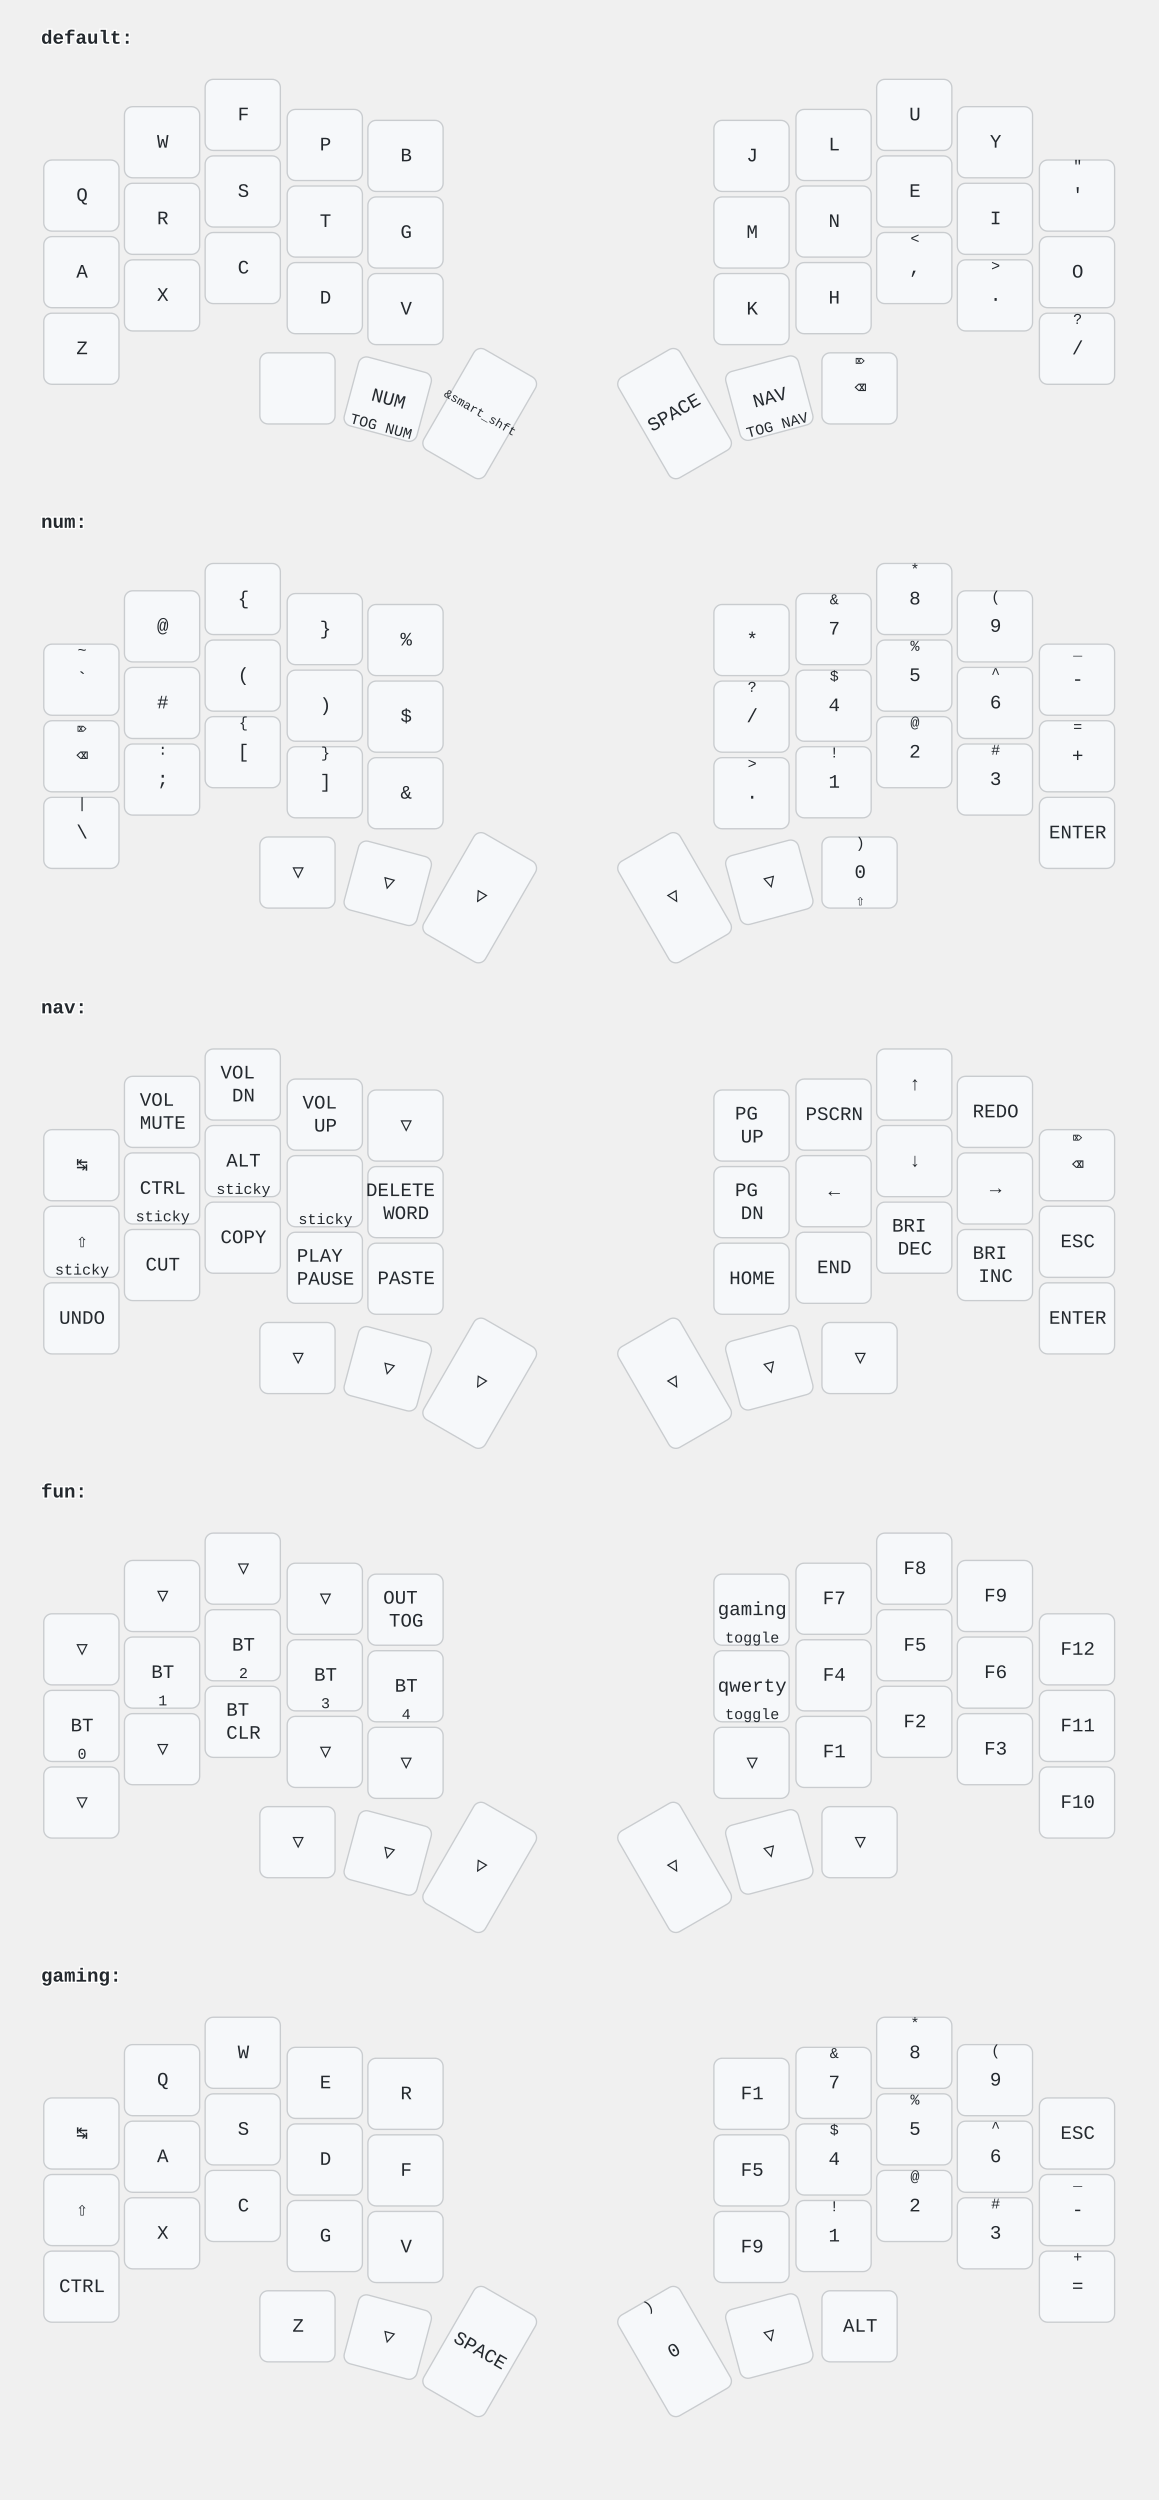
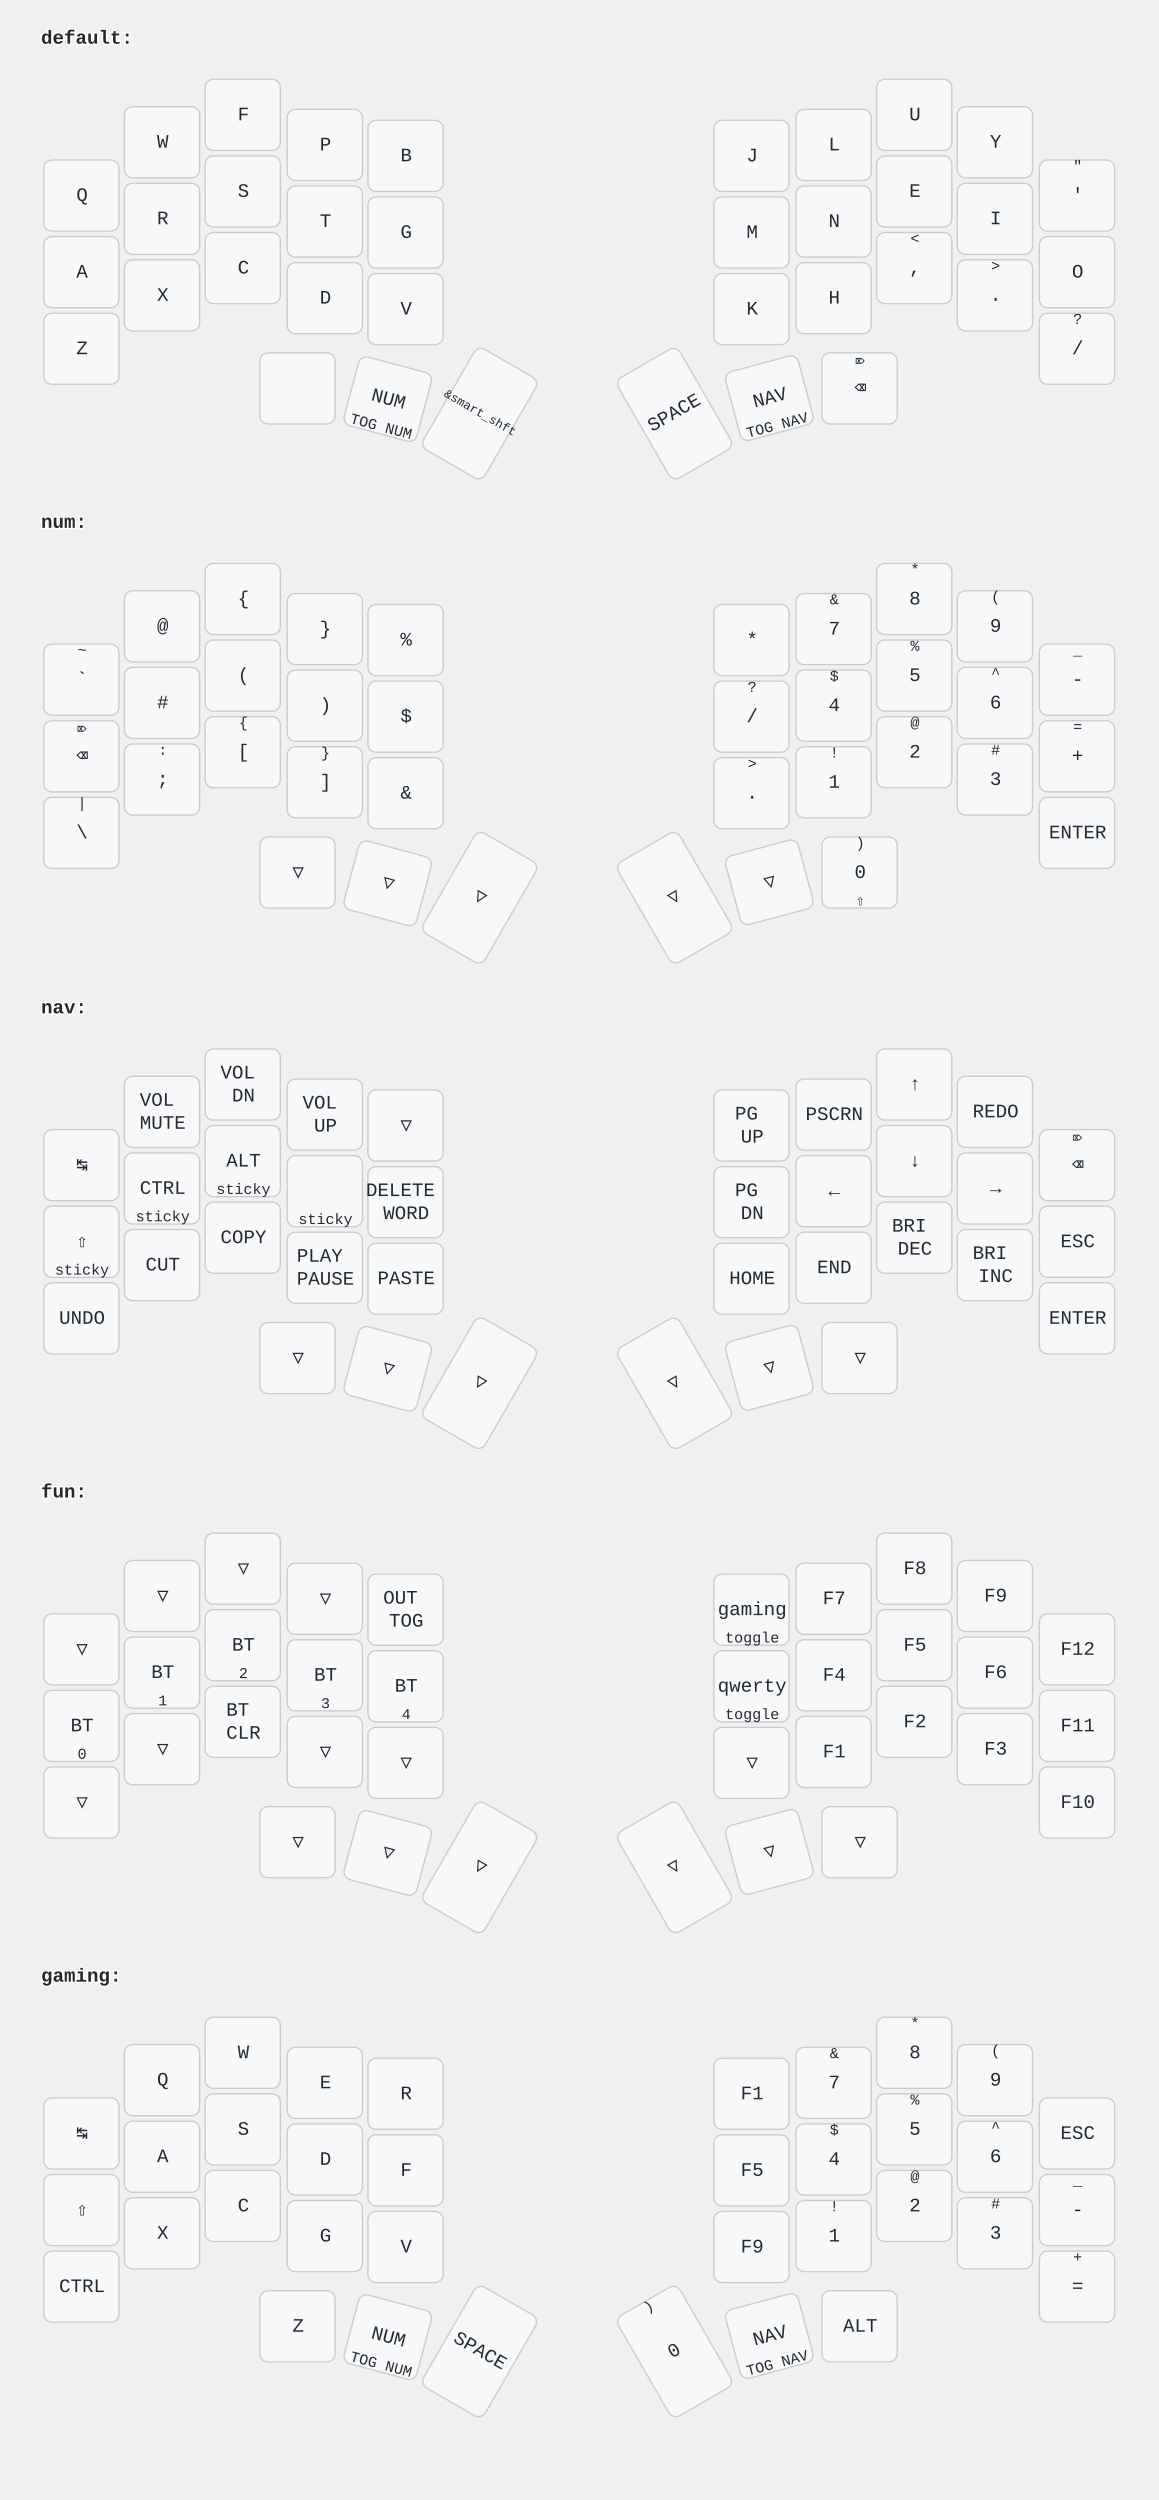
<svg xmlns="http://www.w3.org/2000/svg" xmlns:xlink="http://www.w3.org/1999/xlink" width="847" height="1828" viewBox="0 0 847 1828" class="keymap">
  <defs>/* start glyphs */
<svg id="mdil:menu">
      <svg id="mdil-menu" viewBox="0 0 24 24">
        <path d="M3,8V7H20V8H3M20,12V13H3V12H20M3,17H20V18H3V17Z" />
      </svg>
    </svg>
  </defs>/* end glyphs */
<style>/* font and background color specifications */
svg {
    font-family: SFMono-Regular,Consolas,Liberation Mono,Menlo,monospace;
    font-size: 14px;
    font-kerning: normal;
    text-rendering: optimizeLegibility;
    fill: #24292e;
}

/* default key styling */
rect {
    fill: #f6f8fa;
    stroke: #c9cccf;
    stroke-width: 1;
}

/* color accent for combo boxes */
rect.combo {
    fill: #cdf;
}

/* color accent for held keys */
rect.held, rect.combo.held {
    fill: #fdd;
}

/* color accent for ghost (optional) keys */
rect.ghost, rect.combo.ghost {
    fill: #ddd;
}

text {
    text-anchor: middle;
    dominant-baseline: middle;
}

/* styling for layer labels */
text.label {
    font-weight: bold;
    text-anchor: start;
    stroke: white;
    stroke-width: 2;
    paint-order: stroke;
}

/* styling for combo tap, and key hold/shifted label text */
text.combo, text.hold, text.shifted {
    font-size: 11px;
}

text.hold {
    text-anchor: middle;
    dominant-baseline: auto;
}

text.shifted {
    text-anchor: middle;
    dominant-baseline: hanging;
}

/* styling for hold/shifted label text in combo box */
text.combo.hold, text.combo.shifted {
    font-size: 8px;
}

/* styling for combo dendrons */
path {
    stroke-width: 1;
    stroke: gray;
    fill: none;
}
</style>
  <g transform="translate(30, 0)" class="layer-default">
    <text x="0" y="28" class="label">default:</text>
    <g transform="translate(0, 56)">
      <g transform="translate(30, 87)" class="key keypos-0">
        <rect rx="6" ry="6" x="-28" y="-26" width="55" height="52" class="key" />
        <text x="0" y="0" class="key tap">Q</text>
      </g>
      <g transform="translate(89, 48)" class="key keypos-1">
        <rect rx="6" ry="6" x="-28" y="-26" width="55" height="52" class="key" />
        <text x="0" y="0" class="key tap">W</text>
      </g>
      <g transform="translate(148, 28)" class="key keypos-2">
        <rect rx="6" ry="6" x="-28" y="-26" width="55" height="52" class="key" />
        <text x="0" y="0" class="key tap">F</text>
      </g>
      <g transform="translate(208, 50)" class="key keypos-3">
        <rect rx="6" ry="6" x="-28" y="-26" width="55" height="52" class="key" />
        <text x="0" y="0" class="key tap">P</text>
      </g>
      <g transform="translate(267, 58)" class="key keypos-4">
        <rect rx="6" ry="6" x="-28" y="-26" width="55" height="52" class="key" />
        <text x="0" y="0" class="key tap">B</text>
      </g>
      <g transform="translate(520, 58)" class="key keypos-5">
        <rect rx="6" ry="6" x="-28" y="-26" width="55" height="52" class="key" />
        <text x="0" y="0" class="key tap">J</text>
      </g>
      <g transform="translate(580, 50)" class="key keypos-6">
        <rect rx="6" ry="6" x="-28" y="-26" width="55" height="52" class="key" />
        <text x="0" y="0" class="key tap">L</text>
      </g>
      <g transform="translate(639, 28)" class="key keypos-7">
        <rect rx="6" ry="6" x="-28" y="-26" width="55" height="52" class="key" />
        <text x="0" y="0" class="key tap">U</text>
      </g>
      <g transform="translate(698, 48)" class="key keypos-8">
        <rect rx="6" ry="6" x="-28" y="-26" width="55" height="52" class="key" />
        <text x="0" y="0" class="key tap">Y</text>
      </g>
      <g transform="translate(758, 87)" class="key keypos-9">
        <rect rx="6" ry="6" x="-28" y="-26" width="55" height="52" class="key" />
        <text x="0" y="0" class="key tap">'</text>
        <text x="0" y="-24" class="key shifted">"</text>
      </g>
      <g transform="translate(30, 143)" class="key keypos-10">
        <rect rx="6" ry="6" x="-28" y="-26" width="55" height="52" class="key" />
        <text x="0" y="0" class="key tap">A</text>
      </g>
      <g transform="translate(89, 104)" class="key keypos-11">
        <rect rx="6" ry="6" x="-28" y="-26" width="55" height="52" class="key" />
        <text x="0" y="0" class="key tap">R</text>
      </g>
      <g transform="translate(148, 84)" class="key keypos-12">
        <rect rx="6" ry="6" x="-28" y="-26" width="55" height="52" class="key" />
        <text x="0" y="0" class="key tap">S</text>
      </g>
      <g transform="translate(208, 106)" class="key keypos-13">
        <rect rx="6" ry="6" x="-28" y="-26" width="55" height="52" class="key" />
        <text x="0" y="0" class="key tap">T</text>
      </g>
      <g transform="translate(267, 114)" class="key keypos-14">
        <rect rx="6" ry="6" x="-28" y="-26" width="55" height="52" class="key" />
        <text x="0" y="0" class="key tap">G</text>
      </g>
      <g transform="translate(520, 114)" class="key keypos-15">
        <rect rx="6" ry="6" x="-28" y="-26" width="55" height="52" class="key" />
        <text x="0" y="0" class="key tap">M</text>
      </g>
      <g transform="translate(580, 106)" class="key keypos-16">
        <rect rx="6" ry="6" x="-28" y="-26" width="55" height="52" class="key" />
        <text x="0" y="0" class="key tap">N</text>
      </g>
      <g transform="translate(639, 84)" class="key keypos-17">
        <rect rx="6" ry="6" x="-28" y="-26" width="55" height="52" class="key" />
        <text x="0" y="0" class="key tap">E</text>
      </g>
      <g transform="translate(698, 104)" class="key keypos-18">
        <rect rx="6" ry="6" x="-28" y="-26" width="55" height="52" class="key" />
        <text x="0" y="0" class="key tap">I</text>
      </g>
      <g transform="translate(758, 143)" class="key keypos-19">
        <rect rx="6" ry="6" x="-28" y="-26" width="55" height="52" class="key" />
        <text x="0" y="0" class="key tap">O</text>
      </g>
      <g transform="translate(30, 199)" class="key keypos-20">
        <rect rx="6" ry="6" x="-28" y="-26" width="55" height="52" class="key" />
        <text x="0" y="0" class="key tap">Z</text>
      </g>
      <g transform="translate(89, 160)" class="key keypos-21">
        <rect rx="6" ry="6" x="-28" y="-26" width="55" height="52" class="key" />
        <text x="0" y="0" class="key tap">X</text>
      </g>
      <g transform="translate(148, 140)" class="key keypos-22">
        <rect rx="6" ry="6" x="-28" y="-26" width="55" height="52" class="key" />
        <text x="0" y="0" class="key tap">C</text>
      </g>
      <g transform="translate(208, 162)" class="key keypos-23">
        <rect rx="6" ry="6" x="-28" y="-26" width="55" height="52" class="key" />
        <text x="0" y="0" class="key tap">D</text>
      </g>
      <g transform="translate(267, 170)" class="key keypos-24">
        <rect rx="6" ry="6" x="-28" y="-26" width="55" height="52" class="key" />
        <text x="0" y="0" class="key tap">V</text>
      </g>
      <g transform="translate(520, 170)" class="key keypos-25">
        <rect rx="6" ry="6" x="-28" y="-26" width="55" height="52" class="key" />
        <text x="0" y="0" class="key tap">K</text>
      </g>
      <g transform="translate(580, 162)" class="key keypos-26">
        <rect rx="6" ry="6" x="-28" y="-26" width="55" height="52" class="key" />
        <text x="0" y="0" class="key tap">H</text>
      </g>
      <g transform="translate(639, 140)" class="key keypos-27">
        <rect rx="6" ry="6" x="-28" y="-26" width="55" height="52" class="key" />
        <text x="0" y="0" class="key tap">,</text>
        <text x="0" y="-24" class="key shifted">&lt;</text>
      </g>
      <g transform="translate(698, 160)" class="key keypos-28">
        <rect rx="6" ry="6" x="-28" y="-26" width="55" height="52" class="key" />
        <text x="0" y="0" class="key tap">.</text>
        <text x="0" y="-24" class="key shifted">&gt;</text>
      </g>
      <g transform="translate(758, 199)" class="key keypos-29">
        <rect rx="6" ry="6" x="-28" y="-26" width="55" height="52" class="key" />
        <text x="0" y="0" class="key tap">/</text>
        <text x="0" y="-24" class="key shifted">?</text>
      </g>
      <g transform="translate(188, 228)" class="key keypos-30">
        <rect rx="6" ry="6" x="-28" y="-26" width="55" height="52" class="key" />
        <use href="#mdil:menu" xlink:href="#mdil:menu" x="-7" y="-7" height="14" width="14.0" class="key tap glyph mdil:menu" />
      </g>
      <g transform="translate(254, 236) rotate(15.0)" class="key keypos-31">
        <rect rx="6" ry="6" x="-28" y="-26" width="55" height="52" class="key" />
        <text x="0" y="0" class="key tap">NUM</text>
        <text x="0" y="24" class="key hold">TOG NUM</text>
      </g>
      <g transform="translate(321, 246) rotate(30.0)" class="key keypos-32">
        <rect rx="6" ry="6" x="-26" y="-42" width="52" height="85" class="key" />
        <text x="0" y="0" class="key tap">
          <tspan style="font-size: 64%">&amp;smart_shft</tspan>
        </text>
      </g>
      <g transform="translate(463, 246) rotate(-30.0)" class="key keypos-33">
        <rect rx="6" ry="6" x="-26" y="-42" width="52" height="85" class="key" />
        <text x="0" y="0" class="key tap">SPACE</text>
      </g>
      <g transform="translate(533, 235) rotate(-15.0)" class="key keypos-34">
        <rect rx="6" ry="6" x="-28" y="-26" width="55" height="52" class="key" />
        <text x="0" y="0" class="key tap">NAV</text>
        <text x="0" y="24" class="key hold">TOG NAV</text>
      </g>
      <g transform="translate(599, 228)" class="key keypos-35">
        <rect rx="6" ry="6" x="-28" y="-26" width="55" height="52" class="key" />
        <text x="0" y="0" class="key tap">⌫</text>
        <text x="0" y="-24" class="key shifted">⌦</text>
      </g>
    </g>
  </g>
  <g transform="translate(30, 354)" class="layer-num">
    <text x="0" y="28" class="label">num:</text>
    <g transform="translate(0, 56)">
      <g transform="translate(30, 87)" class="key keypos-0">
        <rect rx="6" ry="6" x="-28" y="-26" width="55" height="52" class="key" />
        <text x="0" y="0" class="key tap">`</text>
        <text x="0" y="-24" class="key shifted">~</text>
      </g>
      <g transform="translate(89, 48)" class="key keypos-1">
        <rect rx="6" ry="6" x="-28" y="-26" width="55" height="52" class="key" />
        <text x="0" y="0" class="key tap">@</text>
      </g>
      <g transform="translate(148, 28)" class="key keypos-2">
        <rect rx="6" ry="6" x="-28" y="-26" width="55" height="52" class="key" />
        <text x="0" y="0" class="key tap">{</text>
      </g>
      <g transform="translate(208, 50)" class="key keypos-3">
        <rect rx="6" ry="6" x="-28" y="-26" width="55" height="52" class="key" />
        <text x="0" y="0" class="key tap">}</text>
      </g>
      <g transform="translate(267, 58)" class="key keypos-4">
        <rect rx="6" ry="6" x="-28" y="-26" width="55" height="52" class="key" />
        <text x="0" y="0" class="key tap">%</text>
      </g>
      <g transform="translate(520, 58)" class="key keypos-5">
        <rect rx="6" ry="6" x="-28" y="-26" width="55" height="52" class="key" />
        <text x="0" y="0" class="key tap">*</text>
      </g>
      <g transform="translate(580, 50)" class="key keypos-6">
        <rect rx="6" ry="6" x="-28" y="-26" width="55" height="52" class="key" />
        <text x="0" y="0" class="key tap">7</text>
        <text x="0" y="-24" class="key shifted">&amp;</text>
      </g>
      <g transform="translate(639, 28)" class="key keypos-7">
        <rect rx="6" ry="6" x="-28" y="-26" width="55" height="52" class="key" />
        <text x="0" y="0" class="key tap">8</text>
        <text x="0" y="-24" class="key shifted">*</text>
      </g>
      <g transform="translate(698, 48)" class="key keypos-8">
        <rect rx="6" ry="6" x="-28" y="-26" width="55" height="52" class="key" />
        <text x="0" y="0" class="key tap">9</text>
        <text x="0" y="-24" class="key shifted">(</text>
      </g>
      <g transform="translate(758, 87)" class="key keypos-9">
        <rect rx="6" ry="6" x="-28" y="-26" width="55" height="52" class="key" />
        <text x="0" y="0" class="key tap">-</text>
        <text x="0" y="-24" class="key shifted">_</text>
      </g>
      <g transform="translate(30, 143)" class="key keypos-10">
        <rect rx="6" ry="6" x="-28" y="-26" width="55" height="52" class="key" />
        <text x="0" y="0" class="key tap">⌫</text>
        <text x="0" y="-24" class="key shifted">⌦</text>
      </g>
      <g transform="translate(89, 104)" class="key keypos-11">
        <rect rx="6" ry="6" x="-28" y="-26" width="55" height="52" class="key" />
        <text x="0" y="0" class="key tap">#</text>
      </g>
      <g transform="translate(148, 84)" class="key keypos-12">
        <rect rx="6" ry="6" x="-28" y="-26" width="55" height="52" class="key" />
        <text x="0" y="0" class="key tap">(</text>
      </g>
      <g transform="translate(208, 106)" class="key keypos-13">
        <rect rx="6" ry="6" x="-28" y="-26" width="55" height="52" class="key" />
        <text x="0" y="0" class="key tap">)</text>
      </g>
      <g transform="translate(267, 114)" class="key keypos-14">
        <rect rx="6" ry="6" x="-28" y="-26" width="55" height="52" class="key" />
        <text x="0" y="0" class="key tap">$</text>
      </g>
      <g transform="translate(520, 114)" class="key keypos-15">
        <rect rx="6" ry="6" x="-28" y="-26" width="55" height="52" class="key" />
        <text x="0" y="0" class="key tap">/</text>
        <text x="0" y="-24" class="key shifted">?</text>
      </g>
      <g transform="translate(580, 106)" class="key keypos-16">
        <rect rx="6" ry="6" x="-28" y="-26" width="55" height="52" class="key" />
        <text x="0" y="0" class="key tap">4</text>
        <text x="0" y="-24" class="key shifted">$</text>
      </g>
      <g transform="translate(639, 84)" class="key keypos-17">
        <rect rx="6" ry="6" x="-28" y="-26" width="55" height="52" class="key" />
        <text x="0" y="0" class="key tap">5</text>
        <text x="0" y="-24" class="key shifted">%</text>
      </g>
      <g transform="translate(698, 104)" class="key keypos-18">
        <rect rx="6" ry="6" x="-28" y="-26" width="55" height="52" class="key" />
        <text x="0" y="0" class="key tap">6</text>
        <text x="0" y="-24" class="key shifted">^</text>
      </g>
      <g transform="translate(758, 143)" class="key keypos-19">
        <rect rx="6" ry="6" x="-28" y="-26" width="55" height="52" class="key" />
        <text x="0" y="0" class="key tap">+</text>
        <text x="0" y="-24" class="key shifted">=</text>
      </g>
      <g transform="translate(30, 199)" class="key keypos-20">
        <rect rx="6" ry="6" x="-28" y="-26" width="55" height="52" class="key" />
        <text x="0" y="0" class="key tap">\</text>
        <text x="0" y="-24" class="key shifted">|</text>
      </g>
      <g transform="translate(89, 160)" class="key keypos-21">
        <rect rx="6" ry="6" x="-28" y="-26" width="55" height="52" class="key" />
        <text x="0" y="0" class="key tap">;</text>
        <text x="0" y="-24" class="key shifted">:</text>
      </g>
      <g transform="translate(148, 140)" class="key keypos-22">
        <rect rx="6" ry="6" x="-28" y="-26" width="55" height="52" class="key" />
        <text x="0" y="0" class="key tap">[</text>
        <text x="0" y="-24" class="key shifted">{</text>
      </g>
      <g transform="translate(208, 162)" class="key keypos-23">
        <rect rx="6" ry="6" x="-28" y="-26" width="55" height="52" class="key" />
        <text x="0" y="0" class="key tap">]</text>
        <text x="0" y="-24" class="key shifted">}</text>
      </g>
      <g transform="translate(267, 170)" class="key keypos-24">
        <rect rx="6" ry="6" x="-28" y="-26" width="55" height="52" class="key" />
        <text x="0" y="0" class="key tap">&amp;</text>
      </g>
      <g transform="translate(520, 170)" class="key keypos-25">
        <rect rx="6" ry="6" x="-28" y="-26" width="55" height="52" class="key" />
        <text x="0" y="0" class="key tap">.</text>
        <text x="0" y="-24" class="key shifted">&gt;</text>
      </g>
      <g transform="translate(580, 162)" class="key keypos-26">
        <rect rx="6" ry="6" x="-28" y="-26" width="55" height="52" class="key" />
        <text x="0" y="0" class="key tap">1</text>
        <text x="0" y="-24" class="key shifted">!</text>
      </g>
      <g transform="translate(639, 140)" class="key keypos-27">
        <rect rx="6" ry="6" x="-28" y="-26" width="55" height="52" class="key" />
        <text x="0" y="0" class="key tap">2</text>
        <text x="0" y="-24" class="key shifted">@</text>
      </g>
      <g transform="translate(698, 160)" class="key keypos-28">
        <rect rx="6" ry="6" x="-28" y="-26" width="55" height="52" class="key" />
        <text x="0" y="0" class="key tap">3</text>
        <text x="0" y="-24" class="key shifted">#</text>
      </g>
      <g transform="translate(758, 199)" class="key keypos-29">
        <rect rx="6" ry="6" x="-28" y="-26" width="55" height="52" class="key" />
        <text x="0" y="0" class="key tap">ENTER</text>
      </g>
      <g transform="translate(188, 228)" class="key trans keypos-30">
        <rect rx="6" ry="6" x="-28" y="-26" width="55" height="52" class="key trans" />
        <text x="0" y="0" class="key trans tap">▽</text>
      </g>
      <g transform="translate(254, 236) rotate(15.0)" class="key trans keypos-31">
        <rect rx="6" ry="6" x="-28" y="-26" width="55" height="52" class="key trans" />
        <text x="0" y="0" class="key trans tap">▽</text>
      </g>
      <g transform="translate(321, 246) rotate(30.0)" class="key trans keypos-32">
        <rect rx="6" ry="6" x="-26" y="-42" width="52" height="85" class="key trans" />
        <text x="0" y="0" class="key trans tap">▽</text>
      </g>
      <g transform="translate(463, 246) rotate(-30.0)" class="key trans keypos-33">
        <rect rx="6" ry="6" x="-26" y="-42" width="52" height="85" class="key trans" />
        <text x="0" y="0" class="key trans tap">▽</text>
      </g>
      <g transform="translate(533, 235) rotate(-15.0)" class="key trans keypos-34">
        <rect rx="6" ry="6" x="-28" y="-26" width="55" height="52" class="key trans" />
        <text x="0" y="0" class="key trans tap">▽</text>
      </g>
      <g transform="translate(599, 228)" class="key keypos-35">
        <rect rx="6" ry="6" x="-28" y="-26" width="55" height="52" class="key" />
        <text x="0" y="0" class="key tap">0</text>
        <text x="0" y="24" class="key hold">⇧</text>
        <text x="0" y="-24" class="key shifted">)</text>
      </g>
    </g>
  </g>
  <g transform="translate(30, 709)" class="layer-nav">
    <text x="0" y="28" class="label">nav:</text>
    <g transform="translate(0, 56)">
      <g transform="translate(30, 87)" class="key keypos-0">
        <rect rx="6" ry="6" x="-28" y="-26" width="55" height="52" class="key" />
        <text x="0" y="0" class="key tap">↹</text>
      </g>
      <g transform="translate(89, 48)" class="key keypos-1">
        <rect rx="6" ry="6" x="-28" y="-26" width="55" height="52" class="key" />
        <text x="0" y="0" class="key tap">
          <tspan x="0" dy="-0.6em">VOL</tspan>
          <tspan x="0" dy="1.2em">MUTE</tspan>
        </text>
      </g>
      <g transform="translate(148, 28)" class="key keypos-2">
        <rect rx="6" ry="6" x="-28" y="-26" width="55" height="52" class="key" />
        <text x="0" y="0" class="key tap">
          <tspan x="0" dy="-0.6em">VOL</tspan>
          <tspan x="0" dy="1.2em">DN</tspan>
        </text>
      </g>
      <g transform="translate(208, 50)" class="key keypos-3">
        <rect rx="6" ry="6" x="-28" y="-26" width="55" height="52" class="key" />
        <text x="0" y="0" class="key tap">
          <tspan x="0" dy="-0.6em">VOL</tspan>
          <tspan x="0" dy="1.2em">UP</tspan>
        </text>
      </g>
      <g transform="translate(267, 58)" class="key trans keypos-4">
        <rect rx="6" ry="6" x="-28" y="-26" width="55" height="52" class="key trans" />
        <text x="0" y="0" class="key trans tap">▽</text>
      </g>
      <g transform="translate(520, 58)" class="key keypos-5">
        <rect rx="6" ry="6" x="-28" y="-26" width="55" height="52" class="key" />
        <text x="0" y="0" class="key tap">
          <tspan x="0" dy="-0.6em">PG</tspan>
          <tspan x="0" dy="1.2em">UP</tspan>
        </text>
      </g>
      <g transform="translate(580, 50)" class="key keypos-6">
        <rect rx="6" ry="6" x="-28" y="-26" width="55" height="52" class="key" />
        <text x="0" y="0" class="key tap">PSCRN</text>
      </g>
      <g transform="translate(639, 28)" class="key keypos-7">
        <rect rx="6" ry="6" x="-28" y="-26" width="55" height="52" class="key" />
        <text x="0" y="0" class="key tap">↑</text>
      </g>
      <g transform="translate(698, 48)" class="key keypos-8">
        <rect rx="6" ry="6" x="-28" y="-26" width="55" height="52" class="key" />
        <text x="0" y="0" class="key tap">REDO</text>
      </g>
      <g transform="translate(758, 87)" class="key keypos-9">
        <rect rx="6" ry="6" x="-28" y="-26" width="55" height="52" class="key" />
        <text x="0" y="0" class="key tap">⌫</text>
        <text x="0" y="-24" class="key shifted">⌦</text>
      </g>
      <g transform="translate(30, 143)" class="key keypos-10">
        <rect rx="6" ry="6" x="-28" y="-26" width="55" height="52" class="key" />
        <text x="0" y="0" class="key tap">⇧</text>
        <text x="0" y="24" class="key hold">sticky</text>
      </g>
      <g transform="translate(89, 104)" class="key keypos-11">
        <rect rx="6" ry="6" x="-28" y="-26" width="55" height="52" class="key" />
        <text x="0" y="0" class="key tap">CTRL</text>
        <text x="0" y="24" class="key hold">sticky</text>
      </g>
      <g transform="translate(148, 84)" class="key keypos-12">
        <rect rx="6" ry="6" x="-28" y="-26" width="55" height="52" class="key" />
        <text x="0" y="0" class="key tap">ALT</text>
        <text x="0" y="24" class="key hold">sticky</text>
      </g>
      <g transform="translate(208, 106)" class="key keypos-13">
        <rect rx="6" ry="6" x="-28" y="-26" width="55" height="52" class="key" />
        <use href="#mdil:menu" xlink:href="#mdil:menu" x="-7" y="-7" height="14" width="14.0" class="key tap glyph mdil:menu" />
        <text x="0" y="24" class="key hold">sticky</text>
      </g>
      <g transform="translate(267, 114)" class="key keypos-14">
        <rect rx="6" ry="6" x="-28" y="-26" width="55" height="52" class="key" />
        <text x="0" y="0" class="key tap">
          <tspan x="0" dy="-0.6em">DELETE</tspan>
          <tspan x="0" dy="1.2em">WORD</tspan>
        </text>
      </g>
      <g transform="translate(520, 114)" class="key keypos-15">
        <rect rx="6" ry="6" x="-28" y="-26" width="55" height="52" class="key" />
        <text x="0" y="0" class="key tap">
          <tspan x="0" dy="-0.6em">PG</tspan>
          <tspan x="0" dy="1.2em">DN</tspan>
        </text>
      </g>
      <g transform="translate(580, 106)" class="key keypos-16">
        <rect rx="6" ry="6" x="-28" y="-26" width="55" height="52" class="key" />
        <text x="0" y="0" class="key tap">←</text>
      </g>
      <g transform="translate(639, 84)" class="key keypos-17">
        <rect rx="6" ry="6" x="-28" y="-26" width="55" height="52" class="key" />
        <text x="0" y="0" class="key tap">↓</text>
      </g>
      <g transform="translate(698, 104)" class="key keypos-18">
        <rect rx="6" ry="6" x="-28" y="-26" width="55" height="52" class="key" />
        <text x="0" y="0" class="key tap">→</text>
      </g>
      <g transform="translate(758, 143)" class="key keypos-19">
        <rect rx="6" ry="6" x="-28" y="-26" width="55" height="52" class="key" />
        <text x="0" y="0" class="key tap">ESC</text>
      </g>
      <g transform="translate(30, 199)" class="key keypos-20">
        <rect rx="6" ry="6" x="-28" y="-26" width="55" height="52" class="key" />
        <text x="0" y="0" class="key tap">UNDO</text>
      </g>
      <g transform="translate(89, 160)" class="key keypos-21">
        <rect rx="6" ry="6" x="-28" y="-26" width="55" height="52" class="key" />
        <text x="0" y="0" class="key tap">CUT</text>
      </g>
      <g transform="translate(148, 140)" class="key keypos-22">
        <rect rx="6" ry="6" x="-28" y="-26" width="55" height="52" class="key" />
        <text x="0" y="0" class="key tap">COPY</text>
      </g>
      <g transform="translate(208, 162)" class="key keypos-23">
        <rect rx="6" ry="6" x="-28" y="-26" width="55" height="52" class="key" />
        <text x="0" y="0" class="key tap">
          <tspan x="0" dy="-0.6em">PLAY</tspan>
          <tspan x="0" dy="1.2em">PAUSE</tspan>
        </text>
      </g>
      <g transform="translate(267, 170)" class="key keypos-24">
        <rect rx="6" ry="6" x="-28" y="-26" width="55" height="52" class="key" />
        <text x="0" y="0" class="key tap">PASTE</text>
      </g>
      <g transform="translate(520, 170)" class="key keypos-25">
        <rect rx="6" ry="6" x="-28" y="-26" width="55" height="52" class="key" />
        <text x="0" y="0" class="key tap">HOME</text>
      </g>
      <g transform="translate(580, 162)" class="key keypos-26">
        <rect rx="6" ry="6" x="-28" y="-26" width="55" height="52" class="key" />
        <text x="0" y="0" class="key tap">END</text>
      </g>
      <g transform="translate(639, 140)" class="key keypos-27">
        <rect rx="6" ry="6" x="-28" y="-26" width="55" height="52" class="key" />
        <text x="0" y="0" class="key tap">
          <tspan x="0" dy="-0.6em">BRI</tspan>
          <tspan x="0" dy="1.2em">DEC</tspan>
        </text>
      </g>
      <g transform="translate(698, 160)" class="key keypos-28">
        <rect rx="6" ry="6" x="-28" y="-26" width="55" height="52" class="key" />
        <text x="0" y="0" class="key tap">
          <tspan x="0" dy="-0.6em">BRI</tspan>
          <tspan x="0" dy="1.2em">INC</tspan>
        </text>
      </g>
      <g transform="translate(758, 199)" class="key keypos-29">
        <rect rx="6" ry="6" x="-28" y="-26" width="55" height="52" class="key" />
        <text x="0" y="0" class="key tap">ENTER</text>
      </g>
      <g transform="translate(188, 228)" class="key trans keypos-30">
        <rect rx="6" ry="6" x="-28" y="-26" width="55" height="52" class="key trans" />
        <text x="0" y="0" class="key trans tap">▽</text>
      </g>
      <g transform="translate(254, 236) rotate(15.0)" class="key trans keypos-31">
        <rect rx="6" ry="6" x="-28" y="-26" width="55" height="52" class="key trans" />
        <text x="0" y="0" class="key trans tap">▽</text>
      </g>
      <g transform="translate(321, 246) rotate(30.0)" class="key trans keypos-32">
        <rect rx="6" ry="6" x="-26" y="-42" width="52" height="85" class="key trans" />
        <text x="0" y="0" class="key trans tap">▽</text>
      </g>
      <g transform="translate(463, 246) rotate(-30.0)" class="key trans keypos-33">
        <rect rx="6" ry="6" x="-26" y="-42" width="52" height="85" class="key trans" />
        <text x="0" y="0" class="key trans tap">▽</text>
      </g>
      <g transform="translate(533, 235) rotate(-15.0)" class="key trans keypos-34">
        <rect rx="6" ry="6" x="-28" y="-26" width="55" height="52" class="key trans" />
        <text x="0" y="0" class="key trans tap">▽</text>
      </g>
      <g transform="translate(599, 228)" class="key trans keypos-35">
        <rect rx="6" ry="6" x="-28" y="-26" width="55" height="52" class="key trans" />
        <text x="0" y="0" class="key trans tap">▽</text>
      </g>
    </g>
  </g>
  <g transform="translate(30, 1063)" class="layer-fun">
    <text x="0" y="28" class="label">fun:</text>
    <g transform="translate(0, 56)">
      <g transform="translate(30, 87)" class="key trans keypos-0">
        <rect rx="6" ry="6" x="-28" y="-26" width="55" height="52" class="key trans" />
        <text x="0" y="0" class="key trans tap">▽</text>
      </g>
      <g transform="translate(89, 48)" class="key trans keypos-1">
        <rect rx="6" ry="6" x="-28" y="-26" width="55" height="52" class="key trans" />
        <text x="0" y="0" class="key trans tap">▽</text>
      </g>
      <g transform="translate(148, 28)" class="key trans keypos-2">
        <rect rx="6" ry="6" x="-28" y="-26" width="55" height="52" class="key trans" />
        <text x="0" y="0" class="key trans tap">▽</text>
      </g>
      <g transform="translate(208, 50)" class="key trans keypos-3">
        <rect rx="6" ry="6" x="-28" y="-26" width="55" height="52" class="key trans" />
        <text x="0" y="0" class="key trans tap">▽</text>
      </g>
      <g transform="translate(267, 58)" class="key keypos-4">
        <rect rx="6" ry="6" x="-28" y="-26" width="55" height="52" class="key" />
        <text x="0" y="0" class="key tap">
          <tspan x="0" dy="-0.6em">OUT</tspan>
          <tspan x="0" dy="1.2em">TOG</tspan>
        </text>
      </g>
      <g transform="translate(520, 58)" class="key keypos-5">
        <rect rx="6" ry="6" x="-28" y="-26" width="55" height="52" class="key" />
        <text x="0" y="0" class="key tap">gaming</text>
        <text x="0" y="24" class="key hold">toggle</text>
      </g>
      <g transform="translate(580, 50)" class="key keypos-6">
        <rect rx="6" ry="6" x="-28" y="-26" width="55" height="52" class="key" />
        <text x="0" y="0" class="key tap">F7</text>
      </g>
      <g transform="translate(639, 28)" class="key keypos-7">
        <rect rx="6" ry="6" x="-28" y="-26" width="55" height="52" class="key" />
        <text x="0" y="0" class="key tap">F8</text>
      </g>
      <g transform="translate(698, 48)" class="key keypos-8">
        <rect rx="6" ry="6" x="-28" y="-26" width="55" height="52" class="key" />
        <text x="0" y="0" class="key tap">F9</text>
      </g>
      <g transform="translate(758, 87)" class="key keypos-9">
        <rect rx="6" ry="6" x="-28" y="-26" width="55" height="52" class="key" />
        <text x="0" y="0" class="key tap">F12</text>
      </g>
      <g transform="translate(30, 143)" class="key keypos-10">
        <rect rx="6" ry="6" x="-28" y="-26" width="55" height="52" class="key" />
        <text x="0" y="0" class="key tap">BT</text>
        <text x="0" y="24" class="key hold">0</text>
      </g>
      <g transform="translate(89, 104)" class="key keypos-11">
        <rect rx="6" ry="6" x="-28" y="-26" width="55" height="52" class="key" />
        <text x="0" y="0" class="key tap">BT</text>
        <text x="0" y="24" class="key hold">1</text>
      </g>
      <g transform="translate(148, 84)" class="key keypos-12">
        <rect rx="6" ry="6" x="-28" y="-26" width="55" height="52" class="key" />
        <text x="0" y="0" class="key tap">BT</text>
        <text x="0" y="24" class="key hold">2</text>
      </g>
      <g transform="translate(208, 106)" class="key keypos-13">
        <rect rx="6" ry="6" x="-28" y="-26" width="55" height="52" class="key" />
        <text x="0" y="0" class="key tap">BT</text>
        <text x="0" y="24" class="key hold">3</text>
      </g>
      <g transform="translate(267, 114)" class="key keypos-14">
        <rect rx="6" ry="6" x="-28" y="-26" width="55" height="52" class="key" />
        <text x="0" y="0" class="key tap">BT</text>
        <text x="0" y="24" class="key hold">4</text>
      </g>
      <g transform="translate(520, 114)" class="key keypos-15">
        <rect rx="6" ry="6" x="-28" y="-26" width="55" height="52" class="key" />
        <text x="0" y="0" class="key tap">qwerty</text>
        <text x="0" y="24" class="key hold">toggle</text>
      </g>
      <g transform="translate(580, 106)" class="key keypos-16">
        <rect rx="6" ry="6" x="-28" y="-26" width="55" height="52" class="key" />
        <text x="0" y="0" class="key tap">F4</text>
      </g>
      <g transform="translate(639, 84)" class="key keypos-17">
        <rect rx="6" ry="6" x="-28" y="-26" width="55" height="52" class="key" />
        <text x="0" y="0" class="key tap">F5</text>
      </g>
      <g transform="translate(698, 104)" class="key keypos-18">
        <rect rx="6" ry="6" x="-28" y="-26" width="55" height="52" class="key" />
        <text x="0" y="0" class="key tap">F6</text>
      </g>
      <g transform="translate(758, 143)" class="key keypos-19">
        <rect rx="6" ry="6" x="-28" y="-26" width="55" height="52" class="key" />
        <text x="0" y="0" class="key tap">F11</text>
      </g>
      <g transform="translate(30, 199)" class="key trans keypos-20">
        <rect rx="6" ry="6" x="-28" y="-26" width="55" height="52" class="key trans" />
        <text x="0" y="0" class="key trans tap">▽</text>
      </g>
      <g transform="translate(89, 160)" class="key trans keypos-21">
        <rect rx="6" ry="6" x="-28" y="-26" width="55" height="52" class="key trans" />
        <text x="0" y="0" class="key trans tap">▽</text>
      </g>
      <g transform="translate(148, 140)" class="key keypos-22">
        <rect rx="6" ry="6" x="-28" y="-26" width="55" height="52" class="key" />
        <text x="0" y="0" class="key tap">
          <tspan x="0" dy="-0.6em">BT</tspan>
          <tspan x="0" dy="1.2em">CLR</tspan>
        </text>
      </g>
      <g transform="translate(208, 162)" class="key trans keypos-23">
        <rect rx="6" ry="6" x="-28" y="-26" width="55" height="52" class="key trans" />
        <text x="0" y="0" class="key trans tap">▽</text>
      </g>
      <g transform="translate(267, 170)" class="key trans keypos-24">
        <rect rx="6" ry="6" x="-28" y="-26" width="55" height="52" class="key trans" />
        <text x="0" y="0" class="key trans tap">▽</text>
      </g>
      <g transform="translate(520, 170)" class="key trans keypos-25">
        <rect rx="6" ry="6" x="-28" y="-26" width="55" height="52" class="key trans" />
        <text x="0" y="0" class="key trans tap">▽</text>
      </g>
      <g transform="translate(580, 162)" class="key keypos-26">
        <rect rx="6" ry="6" x="-28" y="-26" width="55" height="52" class="key" />
        <text x="0" y="0" class="key tap">F1</text>
      </g>
      <g transform="translate(639, 140)" class="key keypos-27">
        <rect rx="6" ry="6" x="-28" y="-26" width="55" height="52" class="key" />
        <text x="0" y="0" class="key tap">F2</text>
      </g>
      <g transform="translate(698, 160)" class="key keypos-28">
        <rect rx="6" ry="6" x="-28" y="-26" width="55" height="52" class="key" />
        <text x="0" y="0" class="key tap">F3</text>
      </g>
      <g transform="translate(758, 199)" class="key keypos-29">
        <rect rx="6" ry="6" x="-28" y="-26" width="55" height="52" class="key" />
        <text x="0" y="0" class="key tap">F10</text>
      </g>
      <g transform="translate(188, 228)" class="key trans keypos-30">
        <rect rx="6" ry="6" x="-28" y="-26" width="55" height="52" class="key trans" />
        <text x="0" y="0" class="key trans tap">▽</text>
      </g>
      <g transform="translate(254, 236) rotate(15.0)" class="key trans keypos-31">
        <rect rx="6" ry="6" x="-28" y="-26" width="55" height="52" class="key trans" />
        <text x="0" y="0" class="key trans tap">▽</text>
      </g>
      <g transform="translate(321, 246) rotate(30.0)" class="key trans keypos-32">
        <rect rx="6" ry="6" x="-26" y="-42" width="52" height="85" class="key trans" />
        <text x="0" y="0" class="key trans tap">▽</text>
      </g>
      <g transform="translate(463, 246) rotate(-30.0)" class="key trans keypos-33">
        <rect rx="6" ry="6" x="-26" y="-42" width="52" height="85" class="key trans" />
        <text x="0" y="0" class="key trans tap">▽</text>
      </g>
      <g transform="translate(533, 235) rotate(-15.0)" class="key trans keypos-34">
        <rect rx="6" ry="6" x="-28" y="-26" width="55" height="52" class="key trans" />
        <text x="0" y="0" class="key trans tap">▽</text>
      </g>
      <g transform="translate(599, 228)" class="key trans keypos-35">
        <rect rx="6" ry="6" x="-28" y="-26" width="55" height="52" class="key trans" />
        <text x="0" y="0" class="key trans tap">▽</text>
      </g>
    </g>
  </g>
  <g transform="translate(30, 1417)" class="layer-gaming">
    <text x="0" y="28" class="label">gaming:</text>
    <g transform="translate(0, 56)">
      <g transform="translate(30, 87)" class="key keypos-0">
        <rect rx="6" ry="6" x="-28" y="-26" width="55" height="52" class="key" />
        <text x="0" y="0" class="key tap">↹</text>
      </g>
      <g transform="translate(89, 48)" class="key keypos-1">
        <rect rx="6" ry="6" x="-28" y="-26" width="55" height="52" class="key" />
        <text x="0" y="0" class="key tap">Q</text>
      </g>
      <g transform="translate(148, 28)" class="key keypos-2">
        <rect rx="6" ry="6" x="-28" y="-26" width="55" height="52" class="key" />
        <text x="0" y="0" class="key tap">W</text>
      </g>
      <g transform="translate(208, 50)" class="key keypos-3">
        <rect rx="6" ry="6" x="-28" y="-26" width="55" height="52" class="key" />
        <text x="0" y="0" class="key tap">E</text>
      </g>
      <g transform="translate(267, 58)" class="key keypos-4">
        <rect rx="6" ry="6" x="-28" y="-26" width="55" height="52" class="key" />
        <text x="0" y="0" class="key tap">R</text>
      </g>
      <g transform="translate(520, 58)" class="key keypos-5">
        <rect rx="6" ry="6" x="-28" y="-26" width="55" height="52" class="key" />
        <text x="0" y="0" class="key tap">F1</text>
      </g>
      <g transform="translate(580, 50)" class="key keypos-6">
        <rect rx="6" ry="6" x="-28" y="-26" width="55" height="52" class="key" />
        <text x="0" y="0" class="key tap">7</text>
        <text x="0" y="-24" class="key shifted">&amp;</text>
      </g>
      <g transform="translate(639, 28)" class="key keypos-7">
        <rect rx="6" ry="6" x="-28" y="-26" width="55" height="52" class="key" />
        <text x="0" y="0" class="key tap">8</text>
        <text x="0" y="-24" class="key shifted">*</text>
      </g>
      <g transform="translate(698, 48)" class="key keypos-8">
        <rect rx="6" ry="6" x="-28" y="-26" width="55" height="52" class="key" />
        <text x="0" y="0" class="key tap">9</text>
        <text x="0" y="-24" class="key shifted">(</text>
      </g>
      <g transform="translate(758, 87)" class="key keypos-9">
        <rect rx="6" ry="6" x="-28" y="-26" width="55" height="52" class="key" />
        <text x="0" y="0" class="key tap">ESC</text>
      </g>
      <g transform="translate(30, 143)" class="key keypos-10">
        <rect rx="6" ry="6" x="-28" y="-26" width="55" height="52" class="key" />
        <text x="0" y="0" class="key tap">⇧</text>
      </g>
      <g transform="translate(89, 104)" class="key keypos-11">
        <rect rx="6" ry="6" x="-28" y="-26" width="55" height="52" class="key" />
        <text x="0" y="0" class="key tap">A</text>
      </g>
      <g transform="translate(148, 84)" class="key keypos-12">
        <rect rx="6" ry="6" x="-28" y="-26" width="55" height="52" class="key" />
        <text x="0" y="0" class="key tap">S</text>
      </g>
      <g transform="translate(208, 106)" class="key keypos-13">
        <rect rx="6" ry="6" x="-28" y="-26" width="55" height="52" class="key" />
        <text x="0" y="0" class="key tap">D</text>
      </g>
      <g transform="translate(267, 114)" class="key keypos-14">
        <rect rx="6" ry="6" x="-28" y="-26" width="55" height="52" class="key" />
        <text x="0" y="0" class="key tap">F</text>
      </g>
      <g transform="translate(520, 114)" class="key keypos-15">
        <rect rx="6" ry="6" x="-28" y="-26" width="55" height="52" class="key" />
        <text x="0" y="0" class="key tap">F5</text>
      </g>
      <g transform="translate(580, 106)" class="key keypos-16">
        <rect rx="6" ry="6" x="-28" y="-26" width="55" height="52" class="key" />
        <text x="0" y="0" class="key tap">4</text>
        <text x="0" y="-24" class="key shifted">$</text>
      </g>
      <g transform="translate(639, 84)" class="key keypos-17">
        <rect rx="6" ry="6" x="-28" y="-26" width="55" height="52" class="key" />
        <text x="0" y="0" class="key tap">5</text>
        <text x="0" y="-24" class="key shifted">%</text>
      </g>
      <g transform="translate(698, 104)" class="key keypos-18">
        <rect rx="6" ry="6" x="-28" y="-26" width="55" height="52" class="key" />
        <text x="0" y="0" class="key tap">6</text>
        <text x="0" y="-24" class="key shifted">^</text>
      </g>
      <g transform="translate(758, 143)" class="key keypos-19">
        <rect rx="6" ry="6" x="-28" y="-26" width="55" height="52" class="key" />
        <text x="0" y="0" class="key tap">-</text>
        <text x="0" y="-24" class="key shifted">_</text>
      </g>
      <g transform="translate(30, 199)" class="key keypos-20">
        <rect rx="6" ry="6" x="-28" y="-26" width="55" height="52" class="key" />
        <text x="0" y="0" class="key tap">CTRL</text>
      </g>
      <g transform="translate(89, 160)" class="key keypos-21">
        <rect rx="6" ry="6" x="-28" y="-26" width="55" height="52" class="key" />
        <text x="0" y="0" class="key tap">X</text>
      </g>
      <g transform="translate(148, 140)" class="key keypos-22">
        <rect rx="6" ry="6" x="-28" y="-26" width="55" height="52" class="key" />
        <text x="0" y="0" class="key tap">C</text>
      </g>
      <g transform="translate(208, 162)" class="key keypos-23">
        <rect rx="6" ry="6" x="-28" y="-26" width="55" height="52" class="key" />
        <text x="0" y="0" class="key tap">G</text>
      </g>
      <g transform="translate(267, 170)" class="key keypos-24">
        <rect rx="6" ry="6" x="-28" y="-26" width="55" height="52" class="key" />
        <text x="0" y="0" class="key tap">V</text>
      </g>
      <g transform="translate(520, 170)" class="key keypos-25">
        <rect rx="6" ry="6" x="-28" y="-26" width="55" height="52" class="key" />
        <text x="0" y="0" class="key tap">F9</text>
      </g>
      <g transform="translate(580, 162)" class="key keypos-26">
        <rect rx="6" ry="6" x="-28" y="-26" width="55" height="52" class="key" />
        <text x="0" y="0" class="key tap">1</text>
        <text x="0" y="-24" class="key shifted">!</text>
      </g>
      <g transform="translate(639, 140)" class="key keypos-27">
        <rect rx="6" ry="6" x="-28" y="-26" width="55" height="52" class="key" />
        <text x="0" y="0" class="key tap">2</text>
        <text x="0" y="-24" class="key shifted">@</text>
      </g>
      <g transform="translate(698, 160)" class="key keypos-28">
        <rect rx="6" ry="6" x="-28" y="-26" width="55" height="52" class="key" />
        <text x="0" y="0" class="key tap">3</text>
        <text x="0" y="-24" class="key shifted">#</text>
      </g>
      <g transform="translate(758, 199)" class="key keypos-29">
        <rect rx="6" ry="6" x="-28" y="-26" width="55" height="52" class="key" />
        <text x="0" y="0" class="key tap">=</text>
        <text x="0" y="-24" class="key shifted">+</text>
      </g>
      <g transform="translate(188, 228)" class="key keypos-30">
        <rect rx="6" ry="6" x="-28" y="-26" width="55" height="52" class="key" />
        <text x="0" y="0" class="key tap">Z</text>
      </g>
-       <g transform="translate(254, 236) rotate(15.0)" class="key trans keypos-31">
-         <rect rx="6" ry="6" x="-28" y="-26" width="55" height="52" class="key trans" />
-         <text x="0" y="0" class="key trans tap">▽</text>
+       <g transform="translate(254, 236) rotate(15.0)" class="key keypos-31">
+         <rect rx="6" ry="6" x="-28" y="-26" width="55" height="52" class="key" />
+         <text x="0" y="0" class="key tap">NUM</text>
+         <text x="0" y="24" class="key hold">TOG NUM</text>
      </g>
      <g transform="translate(321, 246) rotate(30.0)" class="key keypos-32">
        <rect rx="6" ry="6" x="-26" y="-42" width="52" height="85" class="key" />
        <text x="0" y="0" class="key tap">SPACE</text>
      </g>
      <g transform="translate(463, 246) rotate(-30.0)" class="key keypos-33">
        <rect rx="6" ry="6" x="-26" y="-42" width="52" height="85" class="key" />
        <text x="0" y="0" class="key tap">0</text>
        <text x="0" y="-40" class="key shifted">)</text>
      </g>
-       <g transform="translate(533, 235) rotate(-15.0)" class="key trans keypos-34">
-         <rect rx="6" ry="6" x="-28" y="-26" width="55" height="52" class="key trans" />
-         <text x="0" y="0" class="key trans tap">▽</text>
+       <g transform="translate(533, 235) rotate(-15.0)" class="key keypos-34">
+         <rect rx="6" ry="6" x="-28" y="-26" width="55" height="52" class="key" />
+         <text x="0" y="0" class="key tap">NAV</text>
+         <text x="0" y="24" class="key hold">TOG NAV</text>
      </g>
      <g transform="translate(599, 228)" class="key keypos-35">
        <rect rx="6" ry="6" x="-28" y="-26" width="55" height="52" class="key" />
        <text x="0" y="0" class="key tap">ALT</text>
      </g>
    </g>
  </g>
</svg>
